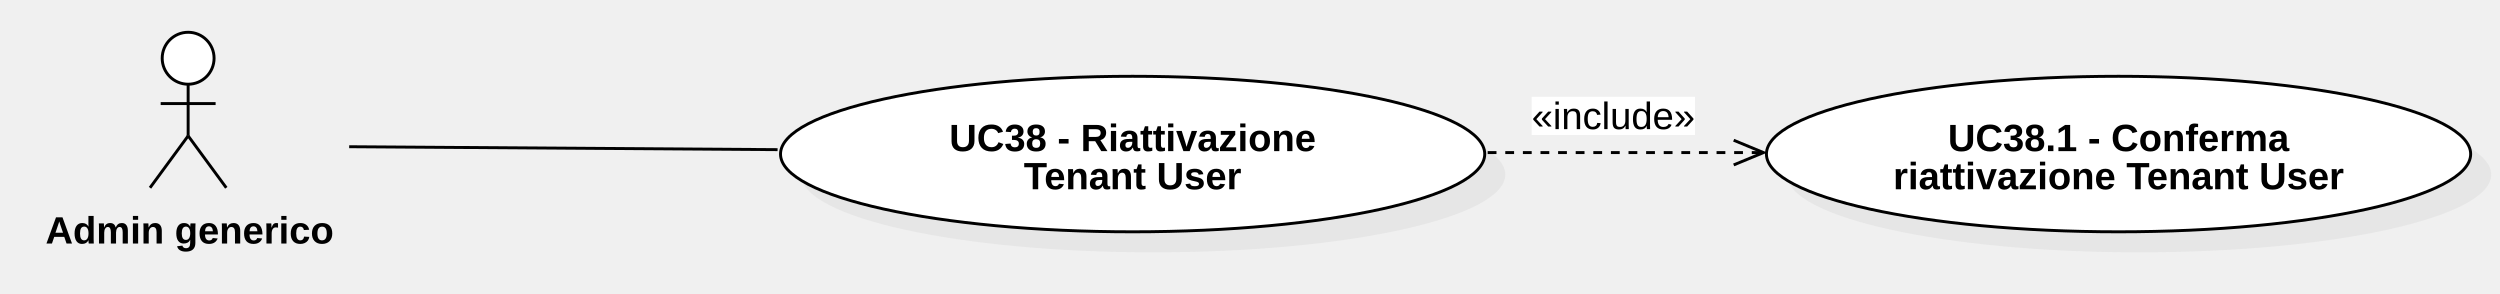
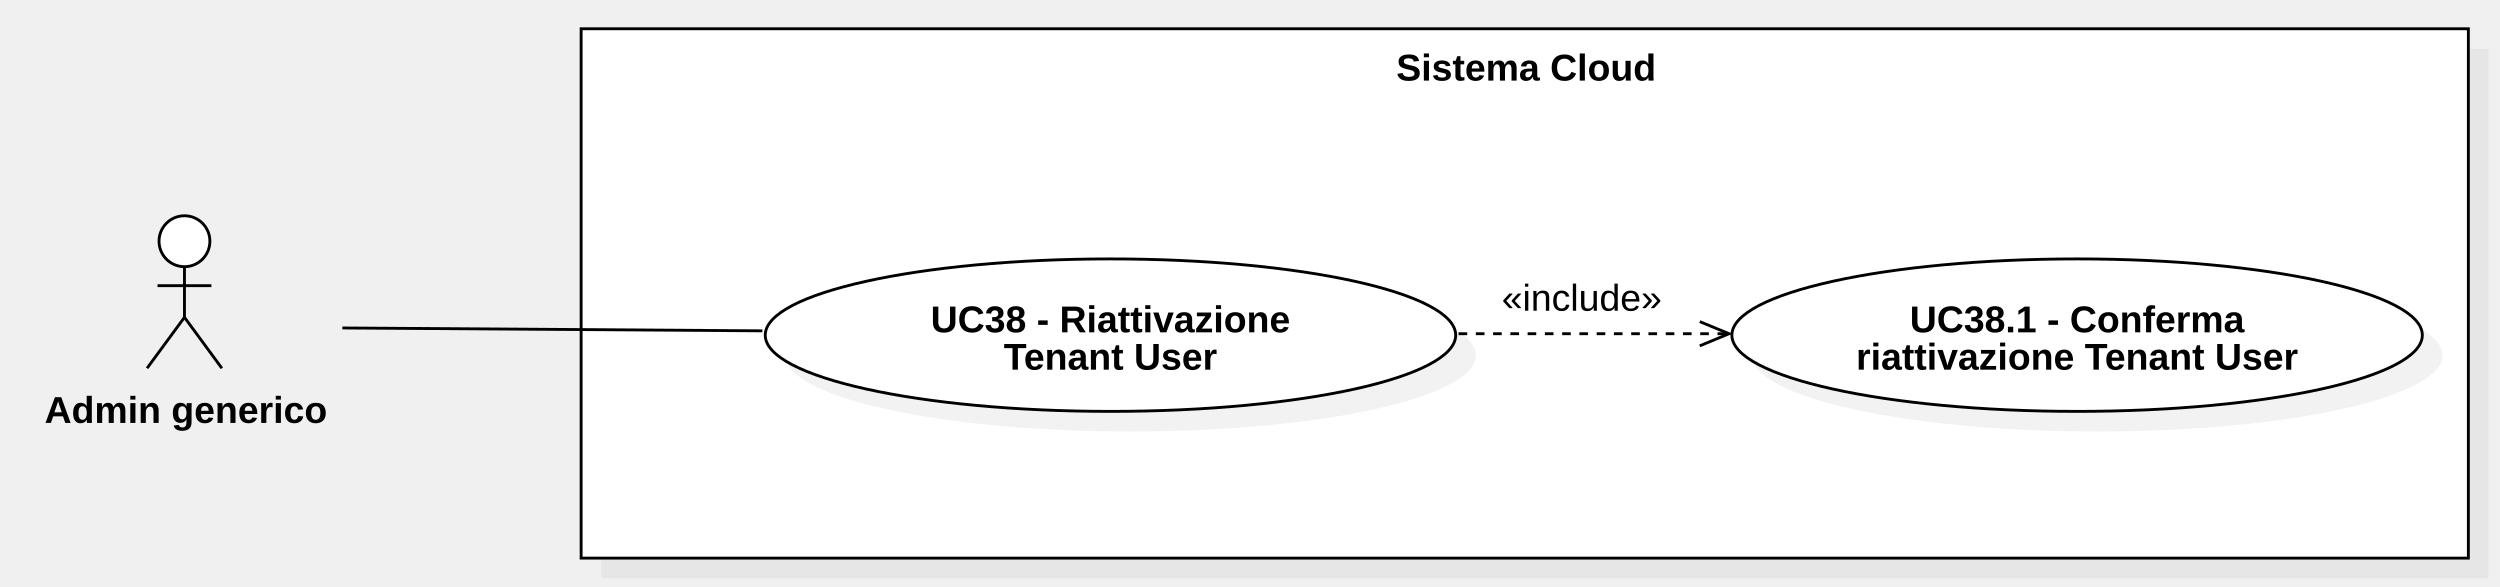
- <svg xmlns="http://www.w3.org/2000/svg" version="1.1" width="852" height="100">
+ <svg xmlns="http://www.w3.org/2000/svg" version="1.1" width="869" height="204">
  <defs />
  <g>
    <g>
-       <path fill="#ffffff" stroke="none" paint-order="stroke fill markers" d=" M 55.278 19.85 C 55.278 14.962 59.236 11 64.118 11 C 69 11 72.958 14.962 72.958 19.85 C 72.958 24.738 69 28.7 64.118 28.7 C 59.236 28.7 55.278 24.738 55.278 19.85 Z" />
+       <rect fill="#C0C0C0" stroke="none" x="616" y="477" width="656" height="184" transform="matrix(1 0 0 1 -407 -460)" fill-opacity="0.2" />
    </g>
    <g>
-       <path fill="none" stroke="#000000" paint-order="fill stroke markers" d=" M 55.278 19.85 C 55.278 14.962 59.236 11 64.118 11 C 69 11 72.958 14.962 72.958 19.85 C 72.958 24.738 69 28.7 64.118 28.7 C 59.236 28.7 55.278 24.738 55.278 19.85 Z" stroke-miterlimit="10" stroke-dasharray="" />
+       <rect fill="#ffffff" stroke="none" x="609" y="470" width="656" height="184" transform="matrix(1 0 0 1 -407 -460)" />
    </g>
    <g>
-       <path fill="none" stroke="#000000" paint-order="fill stroke markers" d=" M 64.118 28.7 L 64.118 46.3" stroke-miterlimit="10" stroke-dasharray="" />
-     </g>
-     <g>
-       <path fill="none" stroke="#000000" paint-order="fill stroke markers" d=" M 54.758 35.3 L 73.478 35.3" stroke-miterlimit="10" stroke-dasharray="" />
-     </g>
-     <g>
-       <path fill="none" stroke="#000000" paint-order="fill stroke markers" d=" M 64.118 46.3 L 51.118 64" stroke-miterlimit="10" stroke-dasharray="" />
-     </g>
-     <g>
-       <path fill="none" stroke="#000000" paint-order="fill stroke markers" d=" M 64.118 46.3 L 77.118 64" stroke-miterlimit="10" stroke-dasharray="" />
+       <path fill="none" stroke="#000000" paint-order="fill stroke markers" d=" M 202 10 L 858 10 L 858 194 L 202 194 L 202 10 Z Z" stroke-miterlimit="10" stroke-dasharray="" />
    </g>
    <g>
      <g>
        <path fill="none" stroke="none" />
-         <text fill="#000000" stroke="none" font-family="Arial" font-size="13px" font-style="normal" font-weight="bold" text-decoration="undefined" x="287.618" y="635.5" text-anchor="middle" dominant-baseline="central" transform="matrix(1 0 0 1 -223 -557)">Admin generico</text>
+         <text fill="#000000" stroke="none" font-family="Arial" font-size="13px" font-style="normal" font-weight="bold" text-decoration="undefined" x="937.5" y="483.5" text-anchor="middle" dominant-baseline="central" transform="matrix(1 0 0 1 -407 -460)">Sistema Cloud</text>
      </g>
    </g>
    <g>
-       <path fill="#C0C0C0" stroke="none" paint-order="stroke fill markers" d=" M 273 59.5 C 273 44.864 326.726 33 393 33 C 459.274 33 513 44.864 513 59.5 C 513 74.136 459.274 86 393 86 C 326.726 86 273 74.136 273 59.5 Z" fill-opacity="0.2" />
+       <path fill="#ffffff" stroke="none" paint-order="stroke fill markers" d=" M 55.278 83.85 C 55.278 78.962 59.236 75 64.118 75 C 69 75 72.958 78.962 72.958 83.85 C 72.958 88.738 69 92.7 64.118 92.7 C 59.236 92.7 55.278 88.738 55.278 83.85 Z" />
    </g>
    <g>
-       <path fill="#ffffff" stroke="none" paint-order="stroke fill markers" d=" M 266 52.5 C 266 37.864 319.726 26 386 26 C 452.274 26 506 37.864 506 52.5 C 506 67.136 452.274 79 386 79 C 319.726 79 266 67.136 266 52.5 Z" />
+       <path fill="none" stroke="#000000" paint-order="fill stroke markers" d=" M 55.278 83.85 C 55.278 78.962 59.236 75 64.118 75 C 69 75 72.958 78.962 72.958 83.85 C 72.958 88.738 69 92.7 64.118 92.7 C 59.236 92.7 55.278 88.738 55.278 83.85 Z" stroke-miterlimit="10" stroke-dasharray="" />
    </g>
    <g>
-       <path fill="none" stroke="#000000" paint-order="fill stroke markers" d=" M 266 52.5 C 266 37.864 319.726 26 386 26 C 452.274 26 506 37.864 506 52.5 C 506 67.136 452.274 79 386 79 C 319.726 79 266 67.136 266 52.5 Z" stroke-miterlimit="10" stroke-dasharray="" />
+       <path fill="none" stroke="#000000" paint-order="fill stroke markers" d=" M 64.118 92.7 L 64.118 110.3" stroke-miterlimit="10" stroke-dasharray="" />
+     </g>
+     <g>
+       <path fill="none" stroke="#000000" paint-order="fill stroke markers" d=" M 54.758 99.3 L 73.478 99.3" stroke-miterlimit="10" stroke-dasharray="" />
+     </g>
+     <g>
+       <path fill="none" stroke="#000000" paint-order="fill stroke markers" d=" M 64.118 110.3 L 51.118 128" stroke-miterlimit="10" stroke-dasharray="" />
+     </g>
+     <g>
+       <path fill="none" stroke="#000000" paint-order="fill stroke markers" d=" M 64.118 110.3 L 77.118 128" stroke-miterlimit="10" stroke-dasharray="" />
    </g>
    <g>
      <g>
        <path fill="none" stroke="none" />
-         <text fill="#000000" stroke="none" font-family="Arial" font-size="13px" font-style="normal" font-weight="bold" text-decoration="undefined" x="609" y="604" text-anchor="middle" dominant-baseline="central" transform="matrix(1 0 0 1 -223 -557)">UC38 - Riattivazione</text>
-         <text fill="#000000" stroke="none" font-family="Arial" font-size="13px" font-style="normal" font-weight="bold" text-decoration="undefined" x="609" y="617" text-anchor="middle" dominant-baseline="central" transform="matrix(1 0 0 1 -223 -557)">Tenant User</text>
+         <text fill="#000000" stroke="none" font-family="Arial" font-size="13px" font-style="normal" font-weight="bold" text-decoration="undefined" x="471.618" y="602.5" text-anchor="middle" dominant-baseline="central" transform="matrix(1 0 0 1 -407 -460)">Admin generico</text>
      </g>
    </g>
    <g>
-       <path fill="#C0C0C0" stroke="none" paint-order="stroke fill markers" d=" M 609 59.5 C 609 44.864 662.726 33 729 33 C 795.274 33 849 44.864 849 59.5 C 849 74.136 795.274 86 729 86 C 662.726 86 609 74.136 609 59.5 Z" fill-opacity="0.2" />
+       <path fill="#C0C0C0" stroke="none" paint-order="stroke fill markers" d=" M 273 123.5 C 273 108.864 326.726 97 393 97 C 459.274 97 513 108.864 513 123.5 C 513 138.136 459.274 150 393 150 C 326.726 150 273 138.136 273 123.5 Z" fill-opacity="0.2" />
    </g>
    <g>
-       <path fill="#ffffff" stroke="none" paint-order="stroke fill markers" d=" M 602 52.5 C 602 37.864 655.726 26 722 26 C 788.274 26 842 37.864 842 52.5 C 842 67.136 788.274 79 722 79 C 655.726 79 602 67.136 602 52.5 Z" />
+       <path fill="#ffffff" stroke="none" paint-order="stroke fill markers" d=" M 266 116.5 C 266 101.864 319.726 90 386 90 C 452.274 90 506 101.864 506 116.5 C 506 131.136 452.274 143 386 143 C 319.726 143 266 131.136 266 116.5 Z" />
    </g>
    <g>
-       <path fill="none" stroke="#000000" paint-order="fill stroke markers" d=" M 602 52.5 C 602 37.864 655.726 26 722 26 C 788.274 26 842 37.864 842 52.5 C 842 67.136 788.274 79 722 79 C 655.726 79 602 67.136 602 52.5 Z" stroke-miterlimit="10" stroke-dasharray="" />
+       <path fill="none" stroke="#000000" paint-order="fill stroke markers" d=" M 266 116.5 C 266 101.864 319.726 90 386 90 C 452.274 90 506 101.864 506 116.5 C 506 131.136 452.274 143 386 143 C 319.726 143 266 131.136 266 116.5 Z" stroke-miterlimit="10" stroke-dasharray="" />
    </g>
    <g>
      <g>
        <path fill="none" stroke="none" />
-         <text fill="#000000" stroke="none" font-family="Arial" font-size="13px" font-style="normal" font-weight="bold" text-decoration="undefined" x="945" y="604" text-anchor="middle" dominant-baseline="central" transform="matrix(1 0 0 1 -223 -557)">UC38.1 - Conferma</text>
-         <text fill="#000000" stroke="none" font-family="Arial" font-size="13px" font-style="normal" font-weight="bold" text-decoration="undefined" x="945" y="617" text-anchor="middle" dominant-baseline="central" transform="matrix(1 0 0 1 -223 -557)">riattivazione Tenant User</text>
+         <text fill="#000000" stroke="none" font-family="Arial" font-size="13px" font-style="normal" font-weight="bold" text-decoration="undefined" x="793" y="571" text-anchor="middle" dominant-baseline="central" transform="matrix(1 0 0 1 -407 -460)">UC38 - Riattivazione</text>
+         <text fill="#000000" stroke="none" font-family="Arial" font-size="13px" font-style="normal" font-weight="bold" text-decoration="undefined" x="793" y="584" text-anchor="middle" dominant-baseline="central" transform="matrix(1 0 0 1 -407 -460)">Tenant User</text>
      </g>
    </g>
    <g>
-       <path fill="none" stroke="#000000" paint-order="fill stroke markers" d=" M 507 52 L 601 52" stroke-miterlimit="10" stroke-dasharray="3" />
+       <path fill="#C0C0C0" stroke="none" paint-order="stroke fill markers" d=" M 609 123.5 C 609 108.864 662.726 97 729 97 C 795.274 97 849 108.864 849 123.5 C 849 138.136 795.274 150 729 150 C 662.726 150 609 138.136 609 123.5 Z" fill-opacity="0.2" />
    </g>
    <g>
-       <path fill="none" stroke="#000000" paint-order="fill stroke markers" d=" M 590.837 56.21 L 601 52 L 590.837 47.79" stroke-miterlimit="10" stroke-dasharray="" />
+       <path fill="#ffffff" stroke="none" paint-order="stroke fill markers" d=" M 602 116.5 C 602 101.864 655.726 90 722 90 C 788.274 90 842 101.864 842 116.5 C 842 131.136 788.274 143 722 143 C 655.726 143 602 131.136 602 116.5 Z" />
    </g>
    <g>
-       <rect fill="#ffffff" stroke="none" x="745" y="590" width="55.656" height="13" transform="matrix(1 0 0 1 -223 -557)" />
+       <path fill="none" stroke="#000000" paint-order="fill stroke markers" d=" M 602 116.5 C 602 101.864 655.726 90 722 90 C 788.274 90 842 101.864 842 116.5 C 842 131.136 788.274 143 722 143 C 655.726 143 602 131.136 602 116.5 Z" stroke-miterlimit="10" stroke-dasharray="" />
    </g>
    <g>
      <g>
        <path fill="none" stroke="none" />
-         <text fill="#000000" stroke="none" font-family="Arial" font-size="13px" font-style="normal" font-weight="normal" text-decoration="undefined" x="772.828" y="596.5" text-anchor="middle" dominant-baseline="central" transform="matrix(1 0 0 1 -223 -557)">«include»</text>
+         <text fill="#000000" stroke="none" font-family="Arial" font-size="13px" font-style="normal" font-weight="bold" text-decoration="undefined" x="1129" y="571" text-anchor="middle" dominant-baseline="central" transform="matrix(1 0 0 1 -407 -460)">UC38.1 - Conferma</text>
+         <text fill="#000000" stroke="none" font-family="Arial" font-size="13px" font-style="normal" font-weight="bold" text-decoration="undefined" x="1129" y="584" text-anchor="middle" dominant-baseline="central" transform="matrix(1 0 0 1 -407 -460)">riattivazione Tenant User</text>
      </g>
    </g>
    <g>
-       <path fill="none" stroke="#000000" paint-order="fill stroke markers" d=" M 265 51 L 119 50" stroke-miterlimit="10" stroke-dasharray="" />
+       <path fill="none" stroke="#000000" paint-order="fill stroke markers" d=" M 507 116 L 601 116" stroke-miterlimit="10" stroke-dasharray="3" />
+     </g>
+     <g>
+       <path fill="none" stroke="#000000" paint-order="fill stroke markers" d=" M 590.837 120.21 L 601 116 L 590.837 111.79" stroke-miterlimit="10" stroke-dasharray="" />
+     </g>
+     <g>
+       <rect fill="#ffffff" stroke="none" x="929" y="557" width="55.656" height="13" transform="matrix(1 0 0 1 -407 -460)" />
+     </g>
+     <g>
+       <g>
+         <path fill="none" stroke="none" />
+         <text fill="#000000" stroke="none" font-family="Arial" font-size="13px" font-style="normal" font-weight="normal" text-decoration="undefined" x="956.828" y="563.5" text-anchor="middle" dominant-baseline="central" transform="matrix(1 0 0 1 -407 -460)">«include»</text>
+       </g>
+     </g>
+     <g>
+       <path fill="none" stroke="#000000" paint-order="fill stroke markers" d=" M 265 115 L 119 114" stroke-miterlimit="10" stroke-dasharray="" />
    </g>
  </g>
</svg>
